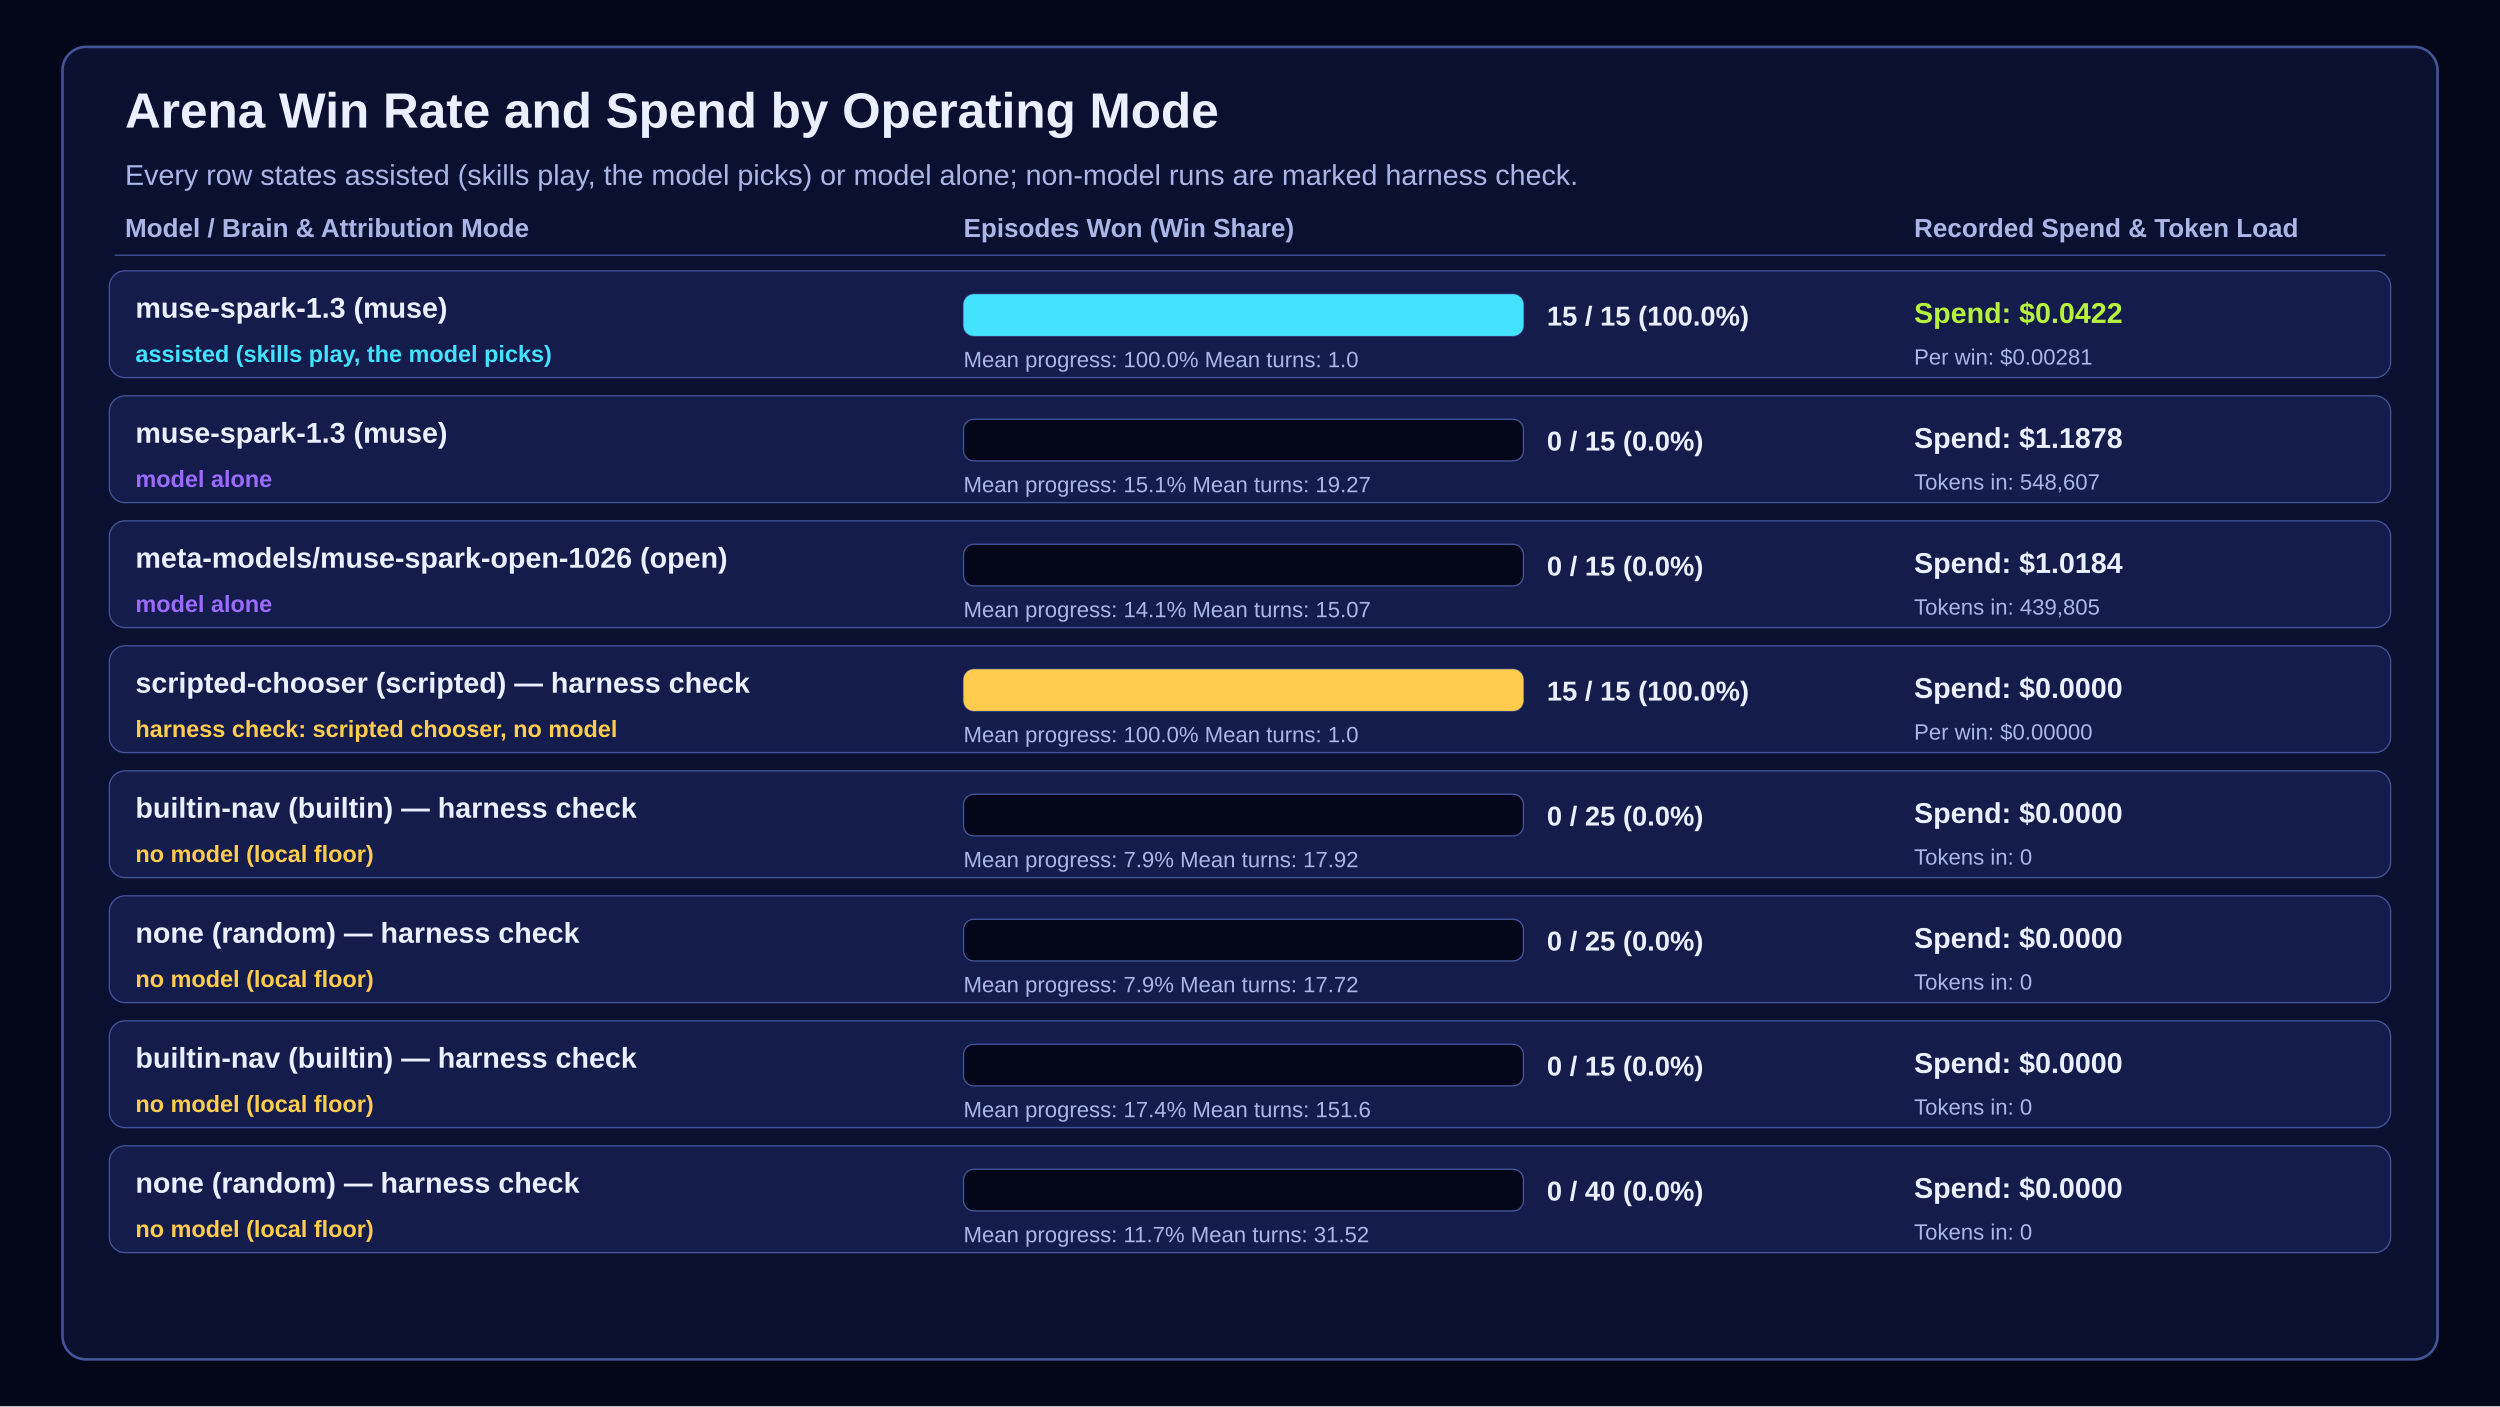
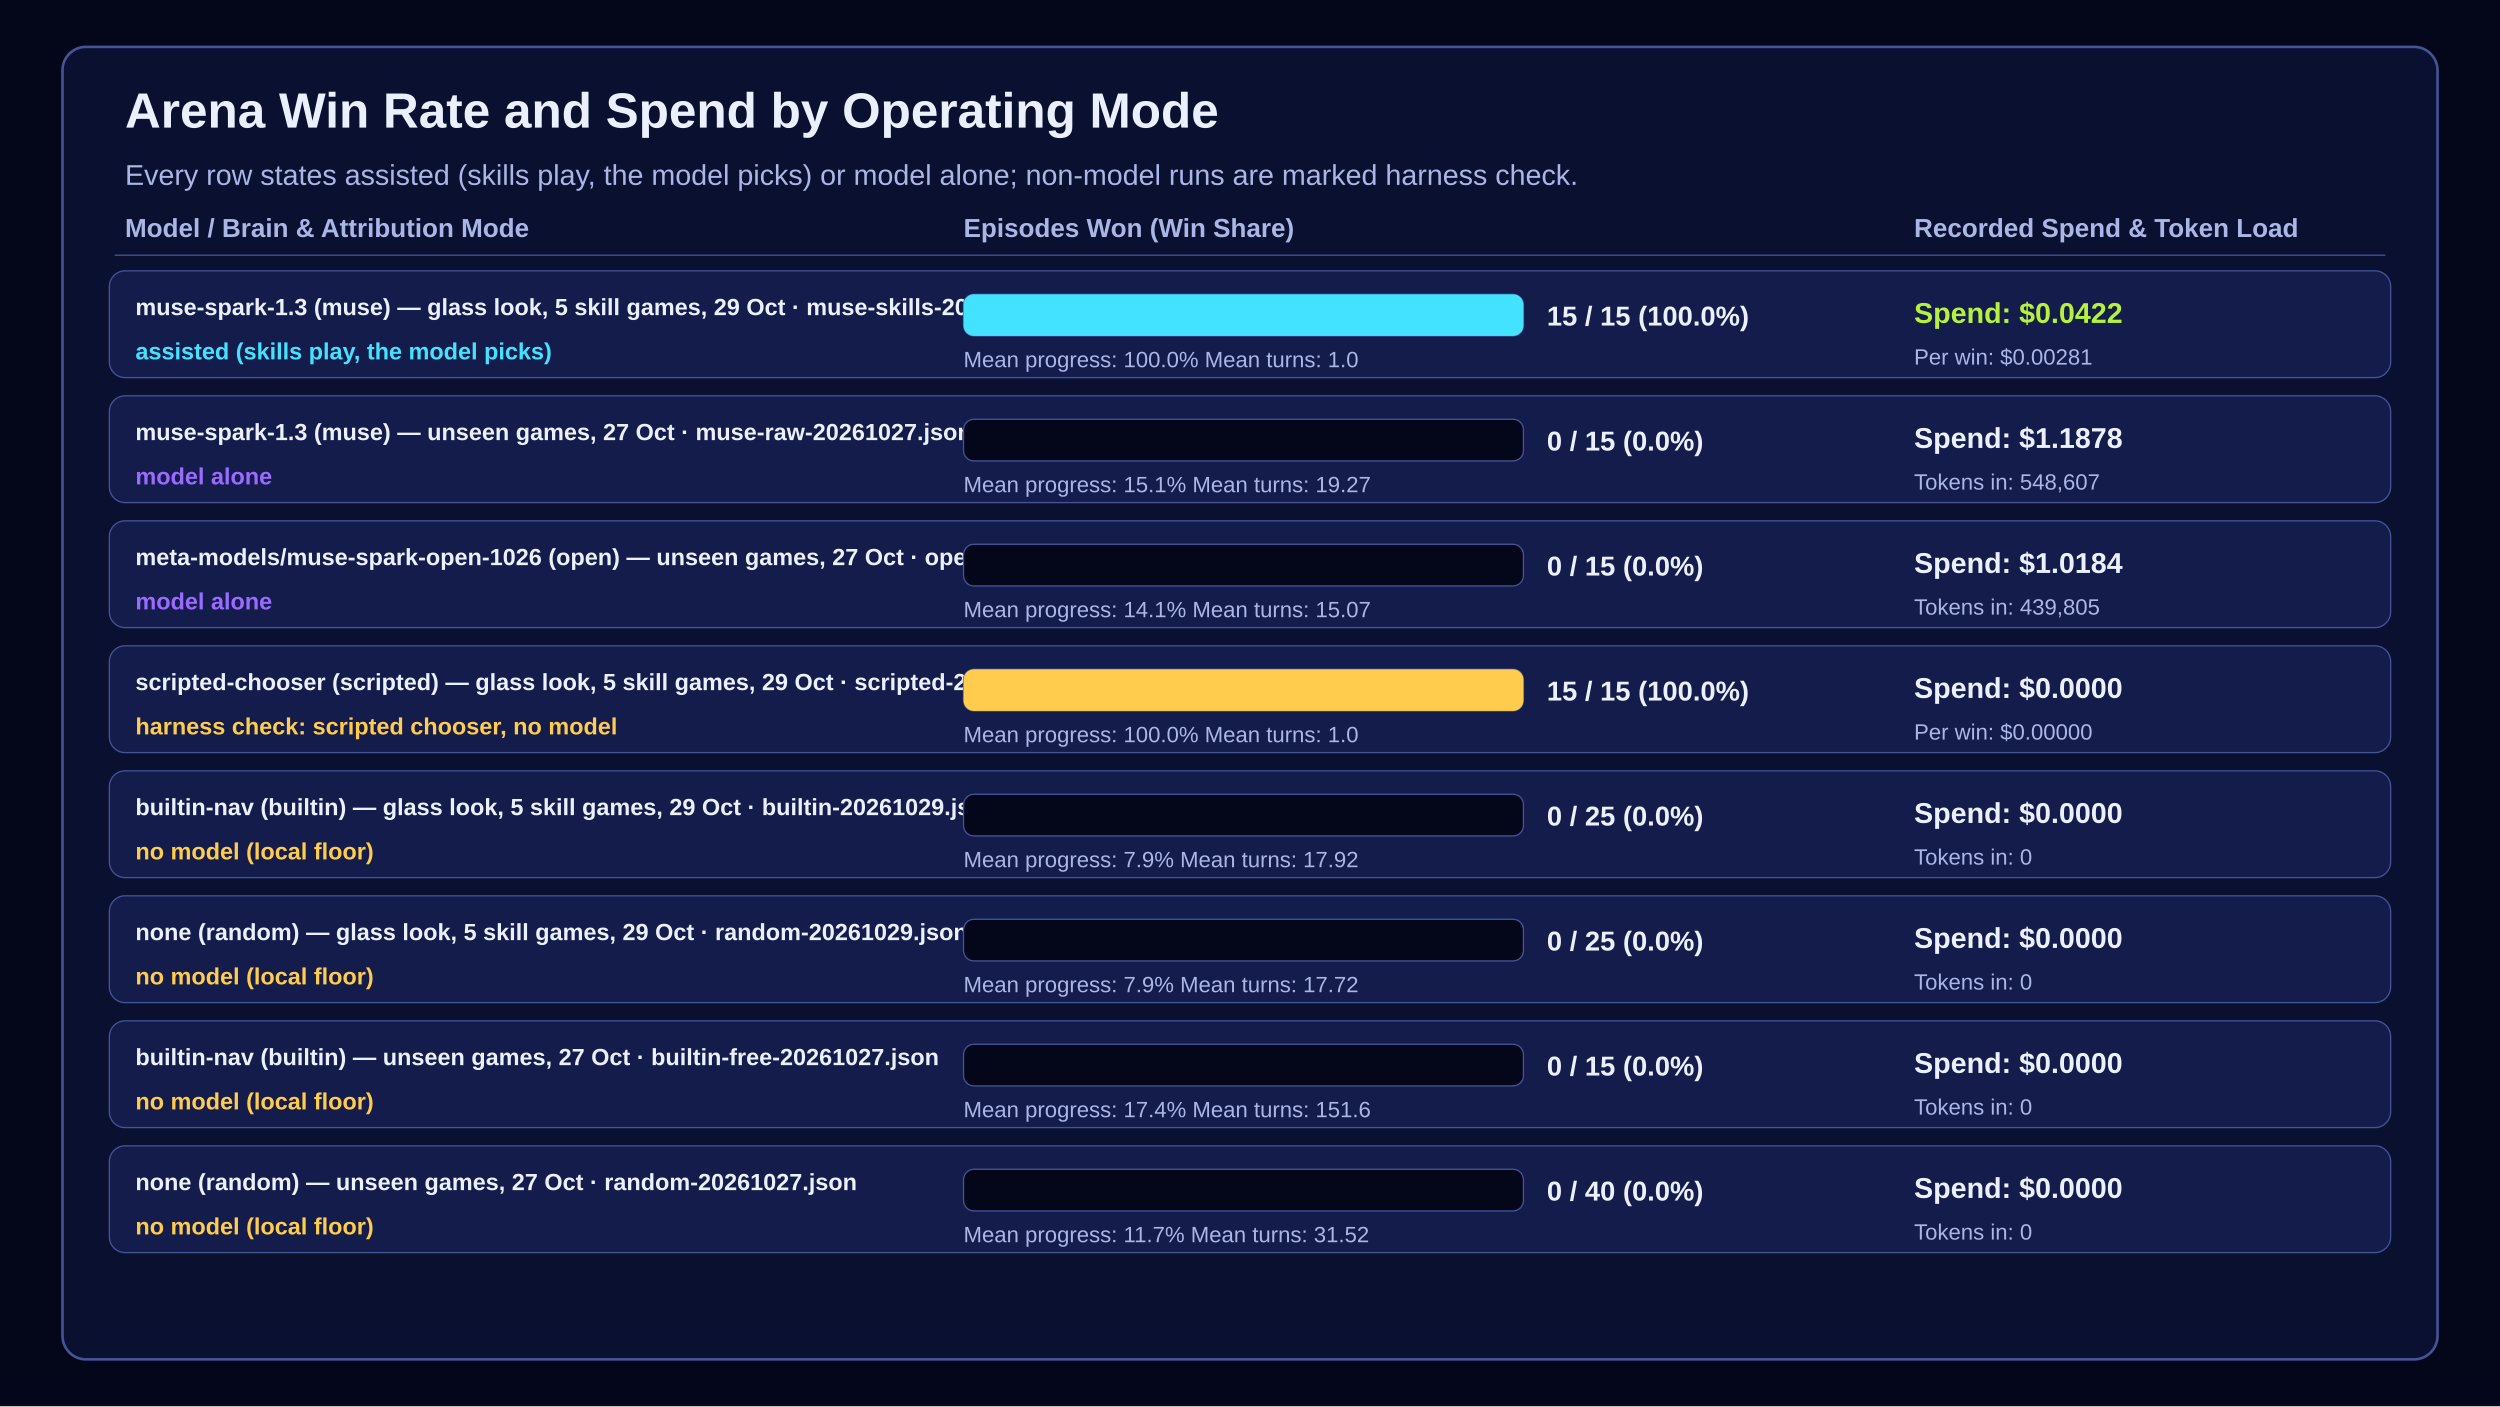
<svg xmlns="http://www.w3.org/2000/svg" viewBox="0 0 1920 1080" width="1920" height="1080">
  <rect x="0" y="0" width="1920" height="1080" fill="#04061a" />
  <rect x="48" y="36" width="1824" height="1008" fill="#0a1030" rx="18" ry="18" stroke="#445498" stroke-width="2" />
  <text x="96" y="98" fill="#eaf0ff" font-family="Segoe UI, Arial, sans-serif" font-size="38" font-weight="bold" text-anchor="start">Arena Win Rate and Spend by Operating Mode</text>
  <text x="96" y="142" fill="#aab6e6" font-family="Segoe UI, Arial, sans-serif" font-size="22" font-weight="normal" text-anchor="start">Every row states assisted (skills play, the model picks) or model alone; non-model runs are marked harness check.</text>
  <text x="96" y="182" fill="#aab6e6" font-family="Segoe UI, Arial, sans-serif" font-size="20" font-weight="bold" text-anchor="start">Model / Brain &amp; Attribution Mode</text>
  <text x="740" y="182" fill="#aab6e6" font-family="Segoe UI, Arial, sans-serif" font-size="20" font-weight="bold" text-anchor="start">Episodes Won (Win Share)</text>
  <text x="1470" y="182" fill="#aab6e6" font-family="Segoe UI, Arial, sans-serif" font-size="20" font-weight="bold" text-anchor="start">Recorded Spend &amp; Token Load</text>
  <line x1="88" y1="196" x2="1832" y2="196" stroke="#445498" stroke-width="1" />
  <rect x="84" y="208" width="1752" height="82" fill="#141c4c" rx="12" ry="12" stroke="#445498" stroke-width="1" />
-   <text x="104" y="244" fill="#eaf0ff" font-family="Segoe UI, Arial, sans-serif" font-size="22" font-weight="bold" text-anchor="start">muse-spark-1.3 (muse)</text>
-   <text x="104" y="278" fill="#43e3ff" font-family="Segoe UI, Arial, sans-serif" font-size="18" font-weight="bold" text-anchor="start">assisted (skills play, the model picks)</text>
+   <text x="104" y="242" fill="#eaf0ff" font-family="Segoe UI, Arial, sans-serif" font-size="18" font-weight="bold" text-anchor="start">muse-spark-1.3 (muse) — glass look, 5 skill games, 29 Oct · muse-skills-20261029.json</text>
+   <text x="104" y="276" fill="#43e3ff" font-family="Segoe UI, Arial, sans-serif" font-size="18" font-weight="bold" text-anchor="start">assisted (skills play, the model picks)</text>
  <rect x="740" y="226" width="430" height="32" fill="#04061a" rx="8" ry="8" stroke="#445498" stroke-width="1" />
  <rect x="740" y="226" width="430" height="32" fill="#43e3ff" rx="8" ry="8" />
  <text x="1188" y="250" fill="#eaf0ff" font-family="Segoe UI, Arial, sans-serif" font-size="21" font-weight="bold" text-anchor="start">15 / 15 (100.0%)</text>
  <text x="740" y="282" fill="#aab6e6" font-family="Segoe UI, Arial, sans-serif" font-size="17" font-weight="normal" text-anchor="start">Mean progress: 100.0%   Mean turns: 1.0</text>
  <text x="1470" y="248" fill="#b6f23d" font-family="Segoe UI, Arial, sans-serif" font-size="22" font-weight="bold" text-anchor="start">Spend: $0.0422</text>
  <text x="1470" y="280" fill="#aab6e6" font-family="Segoe UI, Arial, sans-serif" font-size="17" font-weight="normal" text-anchor="start">Per win: $0.00281</text>
  <rect x="84" y="304" width="1752" height="82" fill="#141c4c" rx="12" ry="12" stroke="#445498" stroke-width="1" />
-   <text x="104" y="340" fill="#eaf0ff" font-family="Segoe UI, Arial, sans-serif" font-size="22" font-weight="bold" text-anchor="start">muse-spark-1.3 (muse)</text>
-   <text x="104" y="374" fill="#9b6bff" font-family="Segoe UI, Arial, sans-serif" font-size="18" font-weight="bold" text-anchor="start">model alone</text>
+   <text x="104" y="338" fill="#eaf0ff" font-family="Segoe UI, Arial, sans-serif" font-size="18" font-weight="bold" text-anchor="start">muse-spark-1.3 (muse) — unseen games, 27 Oct · muse-raw-20261027.json</text>
+   <text x="104" y="372" fill="#9b6bff" font-family="Segoe UI, Arial, sans-serif" font-size="18" font-weight="bold" text-anchor="start">model alone</text>
  <rect x="740" y="322" width="430" height="32" fill="#04061a" rx="8" ry="8" stroke="#445498" stroke-width="1" />
  <text x="1188" y="346" fill="#eaf0ff" font-family="Segoe UI, Arial, sans-serif" font-size="21" font-weight="bold" text-anchor="start">0 / 15 (0.0%)</text>
  <text x="740" y="378" fill="#aab6e6" font-family="Segoe UI, Arial, sans-serif" font-size="17" font-weight="normal" text-anchor="start">Mean progress: 15.1%   Mean turns: 19.27</text>
  <text x="1470" y="344" fill="#eaf0ff" font-family="Segoe UI, Arial, sans-serif" font-size="22" font-weight="bold" text-anchor="start">Spend: $1.1878</text>
  <text x="1470" y="376" fill="#aab6e6" font-family="Segoe UI, Arial, sans-serif" font-size="17" font-weight="normal" text-anchor="start">Tokens in: 548,607</text>
  <rect x="84" y="400" width="1752" height="82" fill="#141c4c" rx="12" ry="12" stroke="#445498" stroke-width="1" />
-   <text x="104" y="436" fill="#eaf0ff" font-family="Segoe UI, Arial, sans-serif" font-size="22" font-weight="bold" text-anchor="start">meta-models/muse-spark-open-1026 (open)</text>
-   <text x="104" y="470" fill="#9b6bff" font-family="Segoe UI, Arial, sans-serif" font-size="18" font-weight="bold" text-anchor="start">model alone</text>
+   <text x="104" y="434" fill="#eaf0ff" font-family="Segoe UI, Arial, sans-serif" font-size="18" font-weight="bold" text-anchor="start">meta-models/muse-spark-open-1026 (open) — unseen games, 27 Oct · open-raw-20261027.json</text>
+   <text x="104" y="468" fill="#9b6bff" font-family="Segoe UI, Arial, sans-serif" font-size="18" font-weight="bold" text-anchor="start">model alone</text>
  <rect x="740" y="418" width="430" height="32" fill="#04061a" rx="8" ry="8" stroke="#445498" stroke-width="1" />
  <text x="1188" y="442" fill="#eaf0ff" font-family="Segoe UI, Arial, sans-serif" font-size="21" font-weight="bold" text-anchor="start">0 / 15 (0.0%)</text>
  <text x="740" y="474" fill="#aab6e6" font-family="Segoe UI, Arial, sans-serif" font-size="17" font-weight="normal" text-anchor="start">Mean progress: 14.1%   Mean turns: 15.07</text>
  <text x="1470" y="440" fill="#eaf0ff" font-family="Segoe UI, Arial, sans-serif" font-size="22" font-weight="bold" text-anchor="start">Spend: $1.0184</text>
  <text x="1470" y="472" fill="#aab6e6" font-family="Segoe UI, Arial, sans-serif" font-size="17" font-weight="normal" text-anchor="start">Tokens in: 439,805</text>
  <rect x="84" y="496" width="1752" height="82" fill="#141c4c" rx="12" ry="12" stroke="#445498" stroke-width="1" />
-   <text x="104" y="532" fill="#eaf0ff" font-family="Segoe UI, Arial, sans-serif" font-size="22" font-weight="bold" text-anchor="start">scripted-chooser (scripted) — harness check</text>
-   <text x="104" y="566" fill="#ffcc4d" font-family="Segoe UI, Arial, sans-serif" font-size="18" font-weight="bold" text-anchor="start">harness check: scripted chooser, no model</text>
+   <text x="104" y="530" fill="#eaf0ff" font-family="Segoe UI, Arial, sans-serif" font-size="18" font-weight="bold" text-anchor="start">scripted-chooser (scripted) — glass look, 5 skill games, 29 Oct · scripted-20261029.json</text>
+   <text x="104" y="564" fill="#ffcc4d" font-family="Segoe UI, Arial, sans-serif" font-size="18" font-weight="bold" text-anchor="start">harness check: scripted chooser, no model</text>
  <rect x="740" y="514" width="430" height="32" fill="#04061a" rx="8" ry="8" stroke="#445498" stroke-width="1" />
  <rect x="740" y="514" width="430" height="32" fill="#ffcc4d" rx="8" ry="8" />
  <text x="1188" y="538" fill="#eaf0ff" font-family="Segoe UI, Arial, sans-serif" font-size="21" font-weight="bold" text-anchor="start">15 / 15 (100.0%)</text>
  <text x="740" y="570" fill="#aab6e6" font-family="Segoe UI, Arial, sans-serif" font-size="17" font-weight="normal" text-anchor="start">Mean progress: 100.0%   Mean turns: 1.0</text>
  <text x="1470" y="536" fill="#eaf0ff" font-family="Segoe UI, Arial, sans-serif" font-size="22" font-weight="bold" text-anchor="start">Spend: $0.0000</text>
  <text x="1470" y="568" fill="#aab6e6" font-family="Segoe UI, Arial, sans-serif" font-size="17" font-weight="normal" text-anchor="start">Per win: $0.00000</text>
  <rect x="84" y="592" width="1752" height="82" fill="#141c4c" rx="12" ry="12" stroke="#445498" stroke-width="1" />
-   <text x="104" y="628" fill="#eaf0ff" font-family="Segoe UI, Arial, sans-serif" font-size="22" font-weight="bold" text-anchor="start">builtin-nav (builtin) — harness check</text>
-   <text x="104" y="662" fill="#ffcc4d" font-family="Segoe UI, Arial, sans-serif" font-size="18" font-weight="bold" text-anchor="start">no model (local floor)</text>
+   <text x="104" y="626" fill="#eaf0ff" font-family="Segoe UI, Arial, sans-serif" font-size="18" font-weight="bold" text-anchor="start">builtin-nav (builtin) — glass look, 5 skill games, 29 Oct · builtin-20261029.json</text>
+   <text x="104" y="660" fill="#ffcc4d" font-family="Segoe UI, Arial, sans-serif" font-size="18" font-weight="bold" text-anchor="start">no model (local floor)</text>
  <rect x="740" y="610" width="430" height="32" fill="#04061a" rx="8" ry="8" stroke="#445498" stroke-width="1" />
  <text x="1188" y="634" fill="#eaf0ff" font-family="Segoe UI, Arial, sans-serif" font-size="21" font-weight="bold" text-anchor="start">0 / 25 (0.0%)</text>
  <text x="740" y="666" fill="#aab6e6" font-family="Segoe UI, Arial, sans-serif" font-size="17" font-weight="normal" text-anchor="start">Mean progress: 7.9%   Mean turns: 17.92</text>
  <text x="1470" y="632" fill="#eaf0ff" font-family="Segoe UI, Arial, sans-serif" font-size="22" font-weight="bold" text-anchor="start">Spend: $0.0000</text>
  <text x="1470" y="664" fill="#aab6e6" font-family="Segoe UI, Arial, sans-serif" font-size="17" font-weight="normal" text-anchor="start">Tokens in: 0</text>
  <rect x="84" y="688" width="1752" height="82" fill="#141c4c" rx="12" ry="12" stroke="#445498" stroke-width="1" />
-   <text x="104" y="724" fill="#eaf0ff" font-family="Segoe UI, Arial, sans-serif" font-size="22" font-weight="bold" text-anchor="start">none (random) — harness check</text>
-   <text x="104" y="758" fill="#ffcc4d" font-family="Segoe UI, Arial, sans-serif" font-size="18" font-weight="bold" text-anchor="start">no model (local floor)</text>
+   <text x="104" y="722" fill="#eaf0ff" font-family="Segoe UI, Arial, sans-serif" font-size="18" font-weight="bold" text-anchor="start">none (random) — glass look, 5 skill games, 29 Oct · random-20261029.json</text>
+   <text x="104" y="756" fill="#ffcc4d" font-family="Segoe UI, Arial, sans-serif" font-size="18" font-weight="bold" text-anchor="start">no model (local floor)</text>
  <rect x="740" y="706" width="430" height="32" fill="#04061a" rx="8" ry="8" stroke="#445498" stroke-width="1" />
  <text x="1188" y="730" fill="#eaf0ff" font-family="Segoe UI, Arial, sans-serif" font-size="21" font-weight="bold" text-anchor="start">0 / 25 (0.0%)</text>
  <text x="740" y="762" fill="#aab6e6" font-family="Segoe UI, Arial, sans-serif" font-size="17" font-weight="normal" text-anchor="start">Mean progress: 7.9%   Mean turns: 17.72</text>
  <text x="1470" y="728" fill="#eaf0ff" font-family="Segoe UI, Arial, sans-serif" font-size="22" font-weight="bold" text-anchor="start">Spend: $0.0000</text>
  <text x="1470" y="760" fill="#aab6e6" font-family="Segoe UI, Arial, sans-serif" font-size="17" font-weight="normal" text-anchor="start">Tokens in: 0</text>
  <rect x="84" y="784" width="1752" height="82" fill="#141c4c" rx="12" ry="12" stroke="#445498" stroke-width="1" />
-   <text x="104" y="820" fill="#eaf0ff" font-family="Segoe UI, Arial, sans-serif" font-size="22" font-weight="bold" text-anchor="start">builtin-nav (builtin) — harness check</text>
-   <text x="104" y="854" fill="#ffcc4d" font-family="Segoe UI, Arial, sans-serif" font-size="18" font-weight="bold" text-anchor="start">no model (local floor)</text>
+   <text x="104" y="818" fill="#eaf0ff" font-family="Segoe UI, Arial, sans-serif" font-size="18" font-weight="bold" text-anchor="start">builtin-nav (builtin) — unseen games, 27 Oct · builtin-free-20261027.json</text>
+   <text x="104" y="852" fill="#ffcc4d" font-family="Segoe UI, Arial, sans-serif" font-size="18" font-weight="bold" text-anchor="start">no model (local floor)</text>
  <rect x="740" y="802" width="430" height="32" fill="#04061a" rx="8" ry="8" stroke="#445498" stroke-width="1" />
  <text x="1188" y="826" fill="#eaf0ff" font-family="Segoe UI, Arial, sans-serif" font-size="21" font-weight="bold" text-anchor="start">0 / 15 (0.0%)</text>
  <text x="740" y="858" fill="#aab6e6" font-family="Segoe UI, Arial, sans-serif" font-size="17" font-weight="normal" text-anchor="start">Mean progress: 17.4%   Mean turns: 151.6</text>
  <text x="1470" y="824" fill="#eaf0ff" font-family="Segoe UI, Arial, sans-serif" font-size="22" font-weight="bold" text-anchor="start">Spend: $0.0000</text>
  <text x="1470" y="856" fill="#aab6e6" font-family="Segoe UI, Arial, sans-serif" font-size="17" font-weight="normal" text-anchor="start">Tokens in: 0</text>
  <rect x="84" y="880" width="1752" height="82" fill="#141c4c" rx="12" ry="12" stroke="#445498" stroke-width="1" />
-   <text x="104" y="916" fill="#eaf0ff" font-family="Segoe UI, Arial, sans-serif" font-size="22" font-weight="bold" text-anchor="start">none (random) — harness check</text>
-   <text x="104" y="950" fill="#ffcc4d" font-family="Segoe UI, Arial, sans-serif" font-size="18" font-weight="bold" text-anchor="start">no model (local floor)</text>
+   <text x="104" y="914" fill="#eaf0ff" font-family="Segoe UI, Arial, sans-serif" font-size="18" font-weight="bold" text-anchor="start">none (random) — unseen games, 27 Oct · random-20261027.json</text>
+   <text x="104" y="948" fill="#ffcc4d" font-family="Segoe UI, Arial, sans-serif" font-size="18" font-weight="bold" text-anchor="start">no model (local floor)</text>
  <rect x="740" y="898" width="430" height="32" fill="#04061a" rx="8" ry="8" stroke="#445498" stroke-width="1" />
  <text x="1188" y="922" fill="#eaf0ff" font-family="Segoe UI, Arial, sans-serif" font-size="21" font-weight="bold" text-anchor="start">0 / 40 (0.0%)</text>
  <text x="740" y="954" fill="#aab6e6" font-family="Segoe UI, Arial, sans-serif" font-size="17" font-weight="normal" text-anchor="start">Mean progress: 11.7%   Mean turns: 31.52</text>
  <text x="1470" y="920" fill="#eaf0ff" font-family="Segoe UI, Arial, sans-serif" font-size="22" font-weight="bold" text-anchor="start">Spend: $0.0000</text>
  <text x="1470" y="952" fill="#aab6e6" font-family="Segoe UI, Arial, sans-serif" font-size="17" font-weight="normal" text-anchor="start">Tokens in: 0</text>
</svg>
